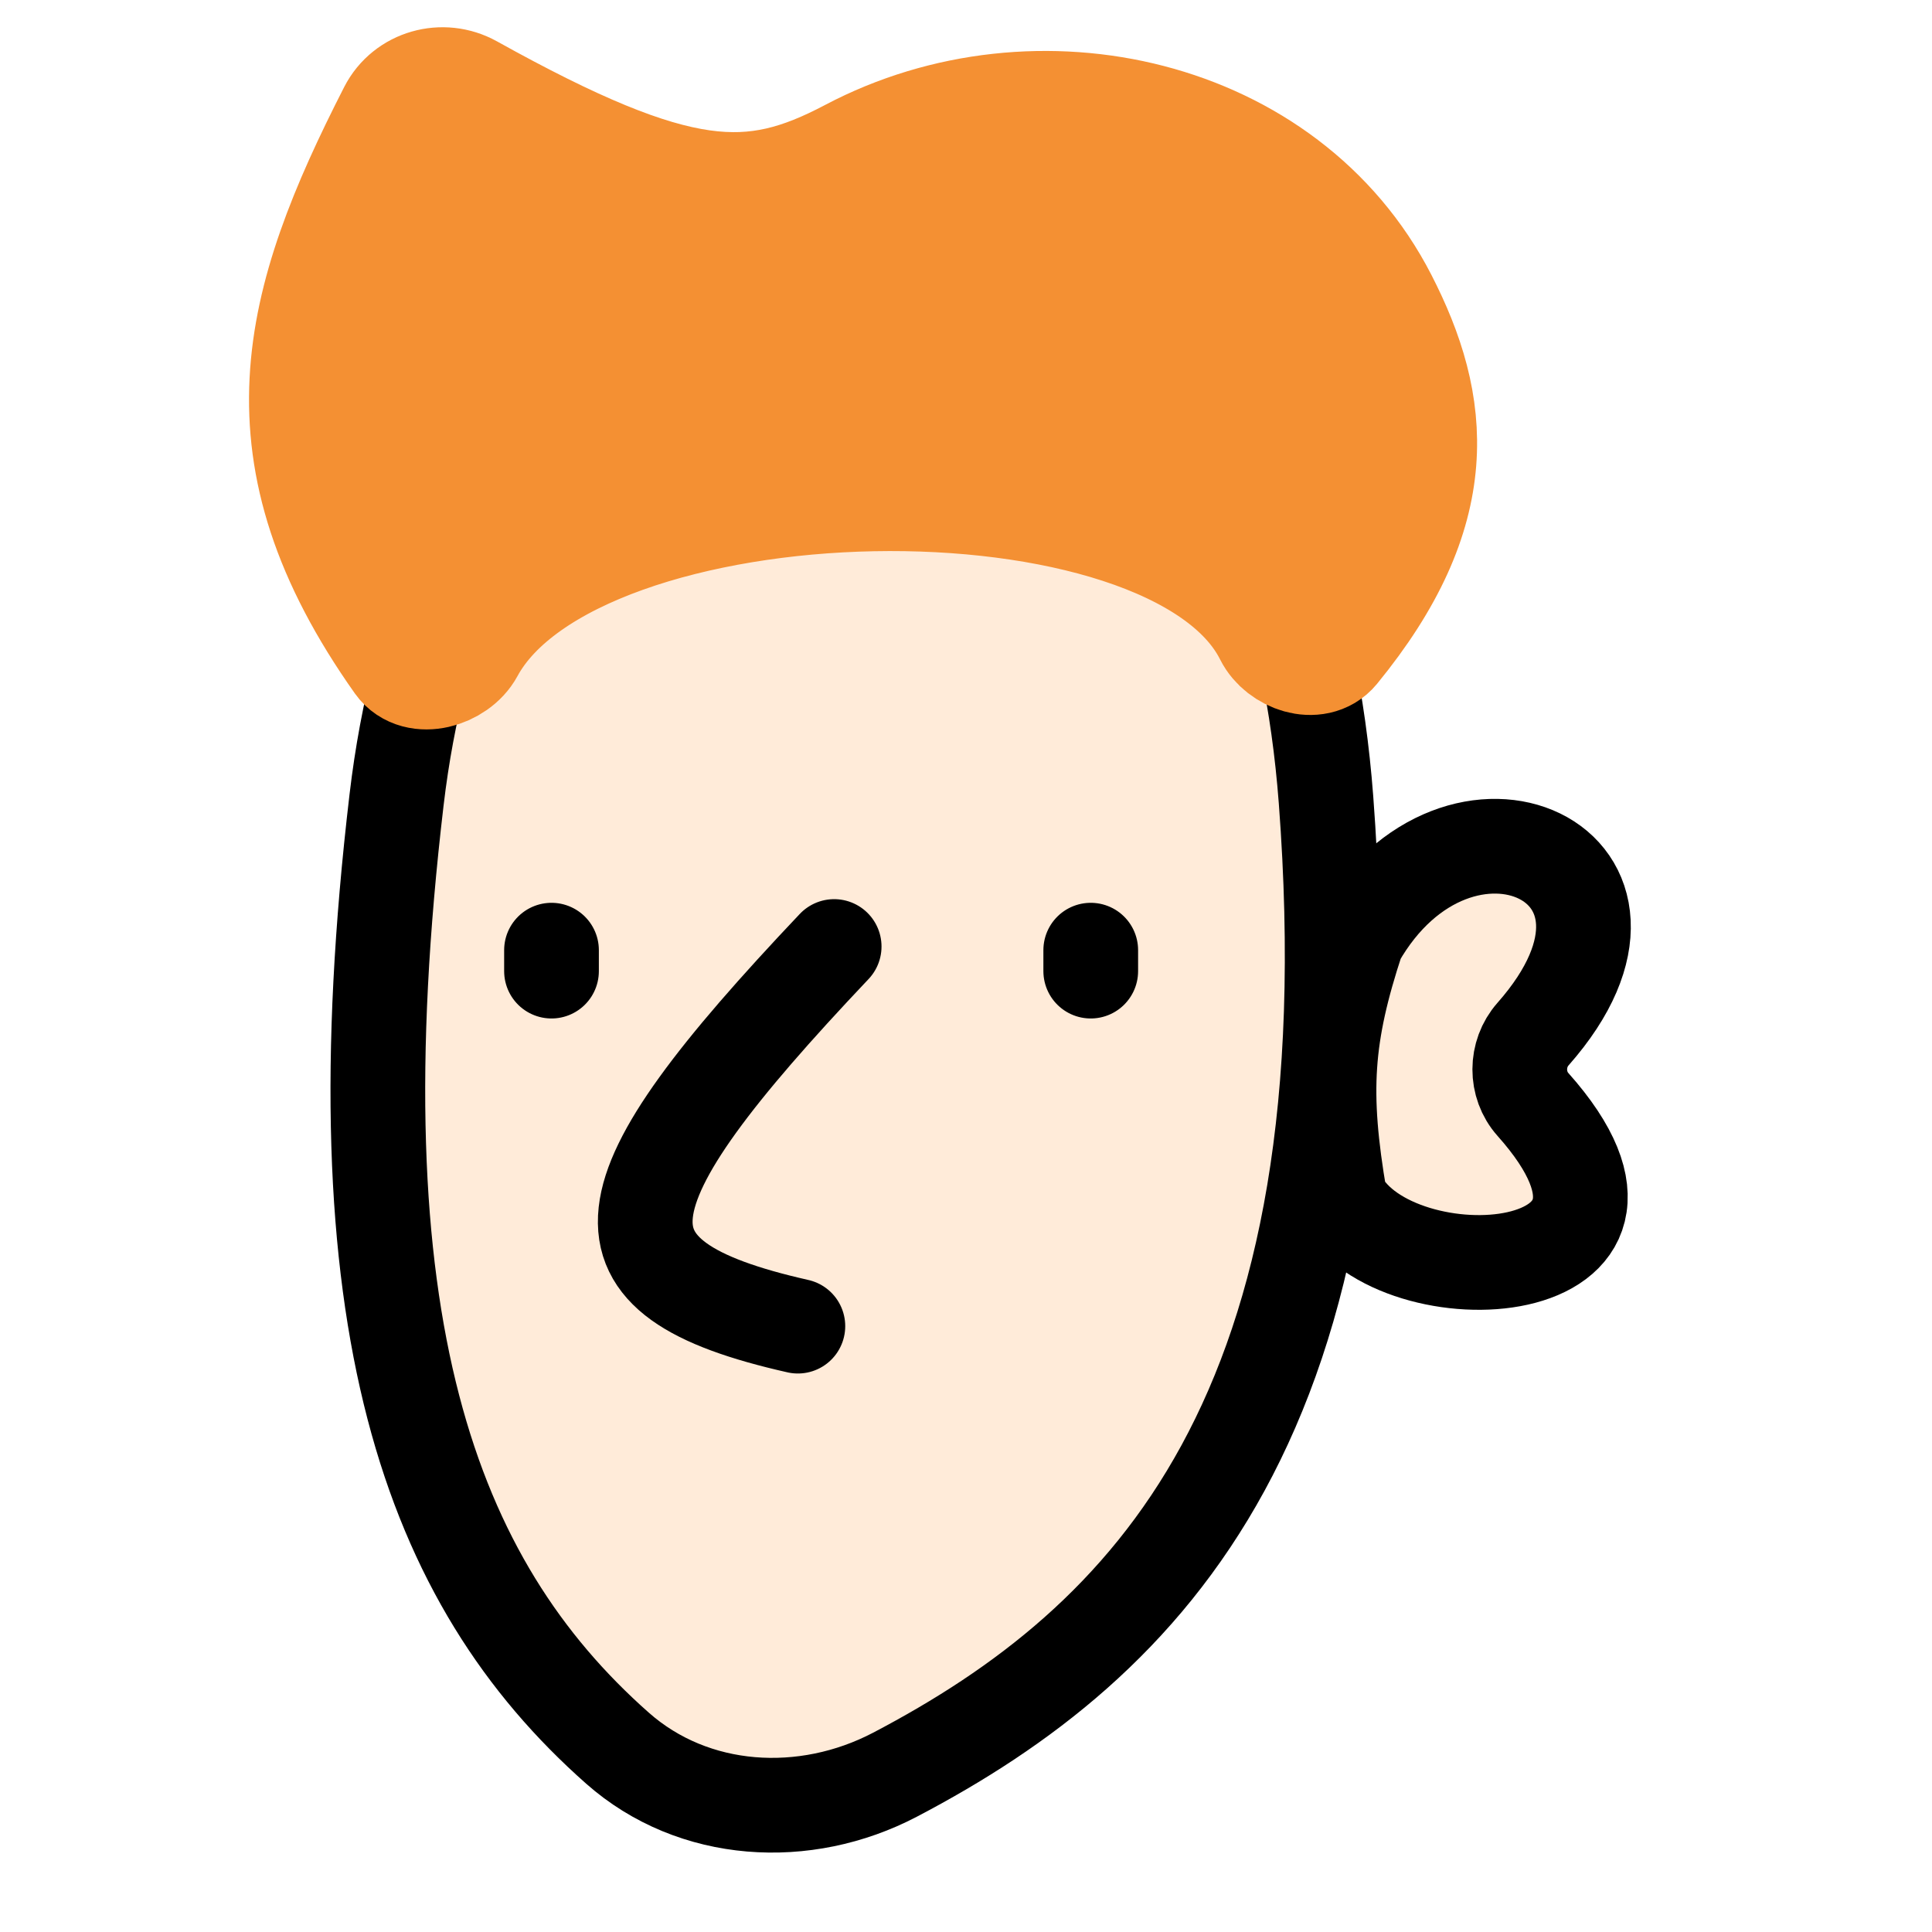
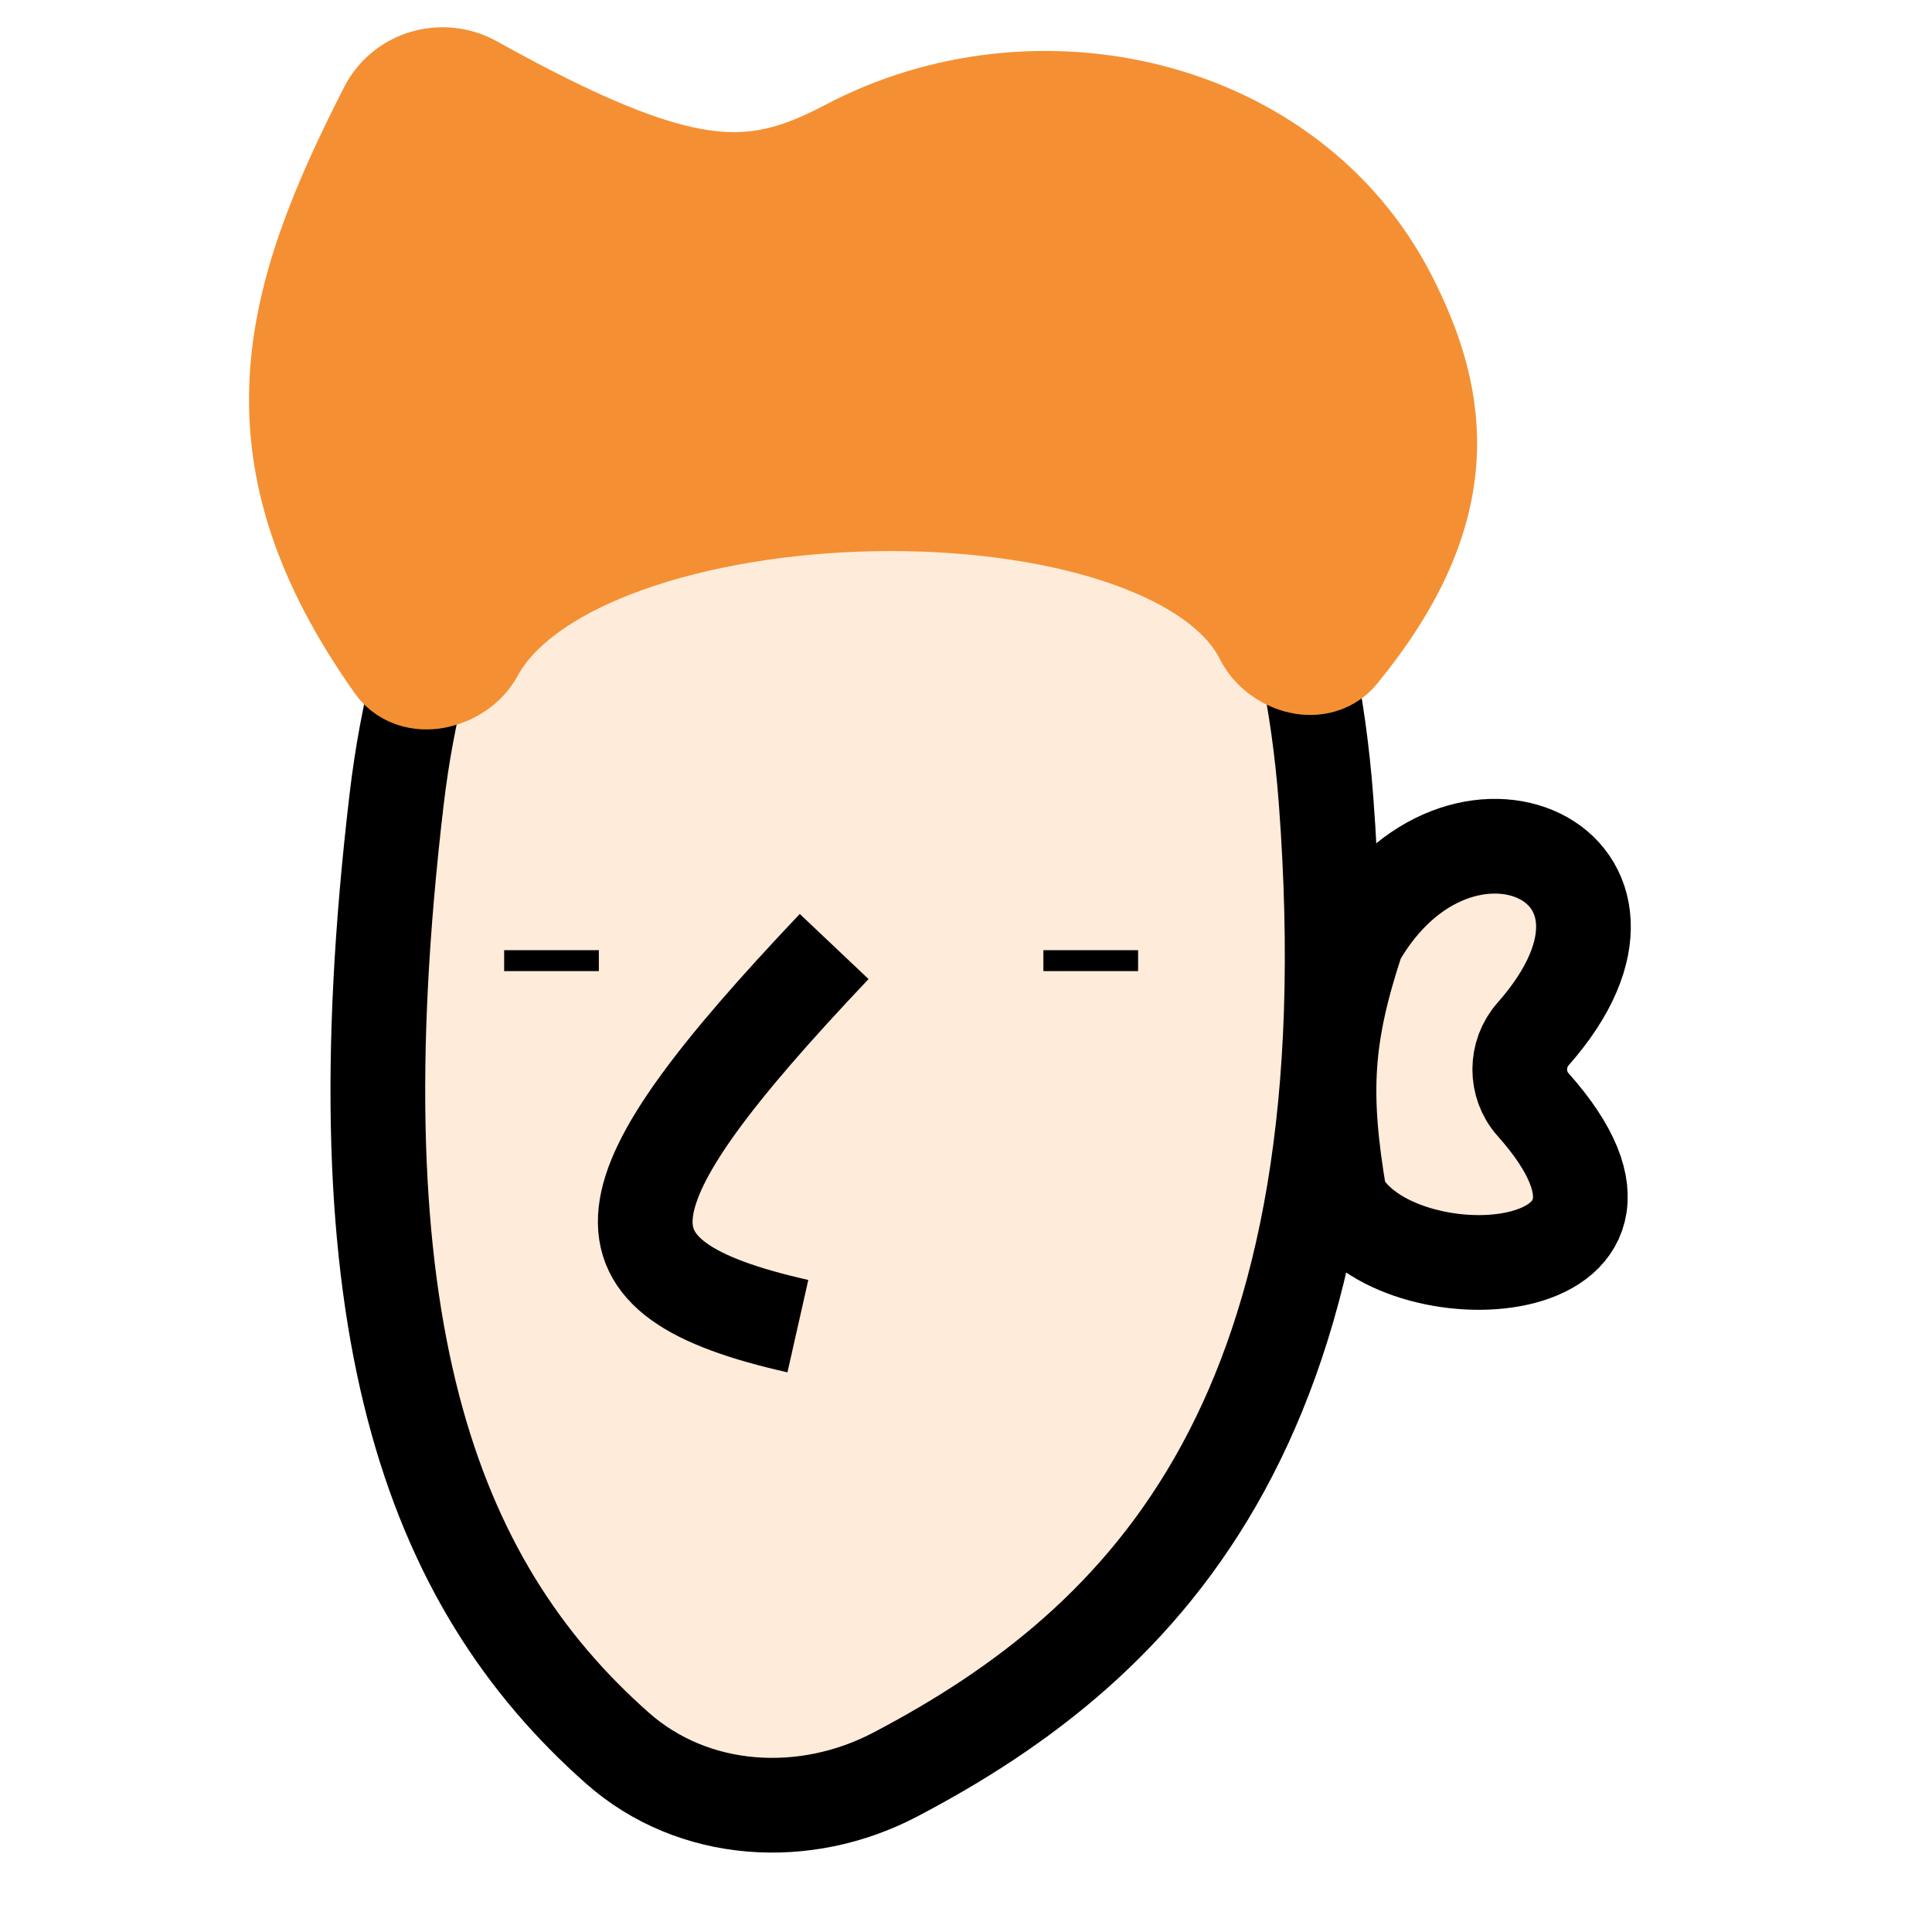
<svg xmlns="http://www.w3.org/2000/svg" width="46" height="46" viewBox="0 0 46 46" fill="none">
  <path d="M14.702 41.623C10.214 37.656 7.98 31.458 9.442 19.044C11.478 1.751 30.136 0.072 31.572 19.044C32.679 33.682 27.346 39.091 21.309 42.255C19.167 43.377 16.514 43.225 14.702 41.623Z" fill="#FFEBD9" />
-   <path d="M19.861 22.536C14.194 28.521 13.854 30.414 18.997 31.575M25.97 22.623V23.122M13.131 22.623V23.122M9.442 19.044C7.98 31.458 10.214 37.656 14.702 41.623C16.514 43.225 19.167 43.377 21.309 42.255C27.346 39.091 32.679 33.682 31.572 19.044C30.136 0.072 11.478 1.751 9.442 19.044Z" stroke="black" stroke-width="2.255" stroke-linecap="round" stroke-linejoin="round" />
+   <path d="M19.861 22.536C14.194 28.521 13.854 30.414 18.997 31.575M25.97 22.623V23.122M13.131 22.623V23.122M9.442 19.044C7.98 31.458 10.214 37.656 14.702 41.623C16.514 43.225 19.167 43.377 21.309 42.255C27.346 39.091 32.679 33.682 31.572 19.044C30.136 0.072 11.478 1.751 9.442 19.044Z" stroke="black" stroke-width="2.255" strokeLinecap="round" strokeLinejoin="round" />
  <path d="M30.356 15.041C27.995 10.329 13.625 10.622 11.037 15.396C10.775 15.879 9.961 16.113 9.643 15.664C6.187 10.779 7.177 7.28 9.498 2.738C9.8 2.147 10.542 1.942 11.122 2.264C16.125 5.045 17.9 5.075 20.327 3.794C24.698 1.486 30.52 2.815 32.778 7.211C34.038 9.665 34.32 12.101 31.654 15.355C31.32 15.762 30.592 15.512 30.356 15.041Z" fill="#F49033" stroke="#F49033" stroke-width="2.927" />
-   <path d="M36.501 24.621C40.093 20.55 34.709 18.14 32.314 22.365C31.563 24.648 31.467 26 31.903 28.545C33.206 30.999 40.353 30.619 36.499 26.297C36.078 25.825 36.082 25.095 36.501 24.621Z" fill="#FFEBD9" stroke="black" stroke-width="2.255" stroke-linecap="round" stroke-linejoin="round" />
+   <path d="M36.501 24.621C40.093 20.55 34.709 18.14 32.314 22.365C31.563 24.648 31.467 26 31.903 28.545C33.206 30.999 40.353 30.619 36.499 26.297C36.078 25.825 36.082 25.095 36.501 24.621Z" fill="#FFEBD9" stroke="black" stroke-width="2.255" strokeLinecap="round" strokeLinejoin="round" />
</svg>
